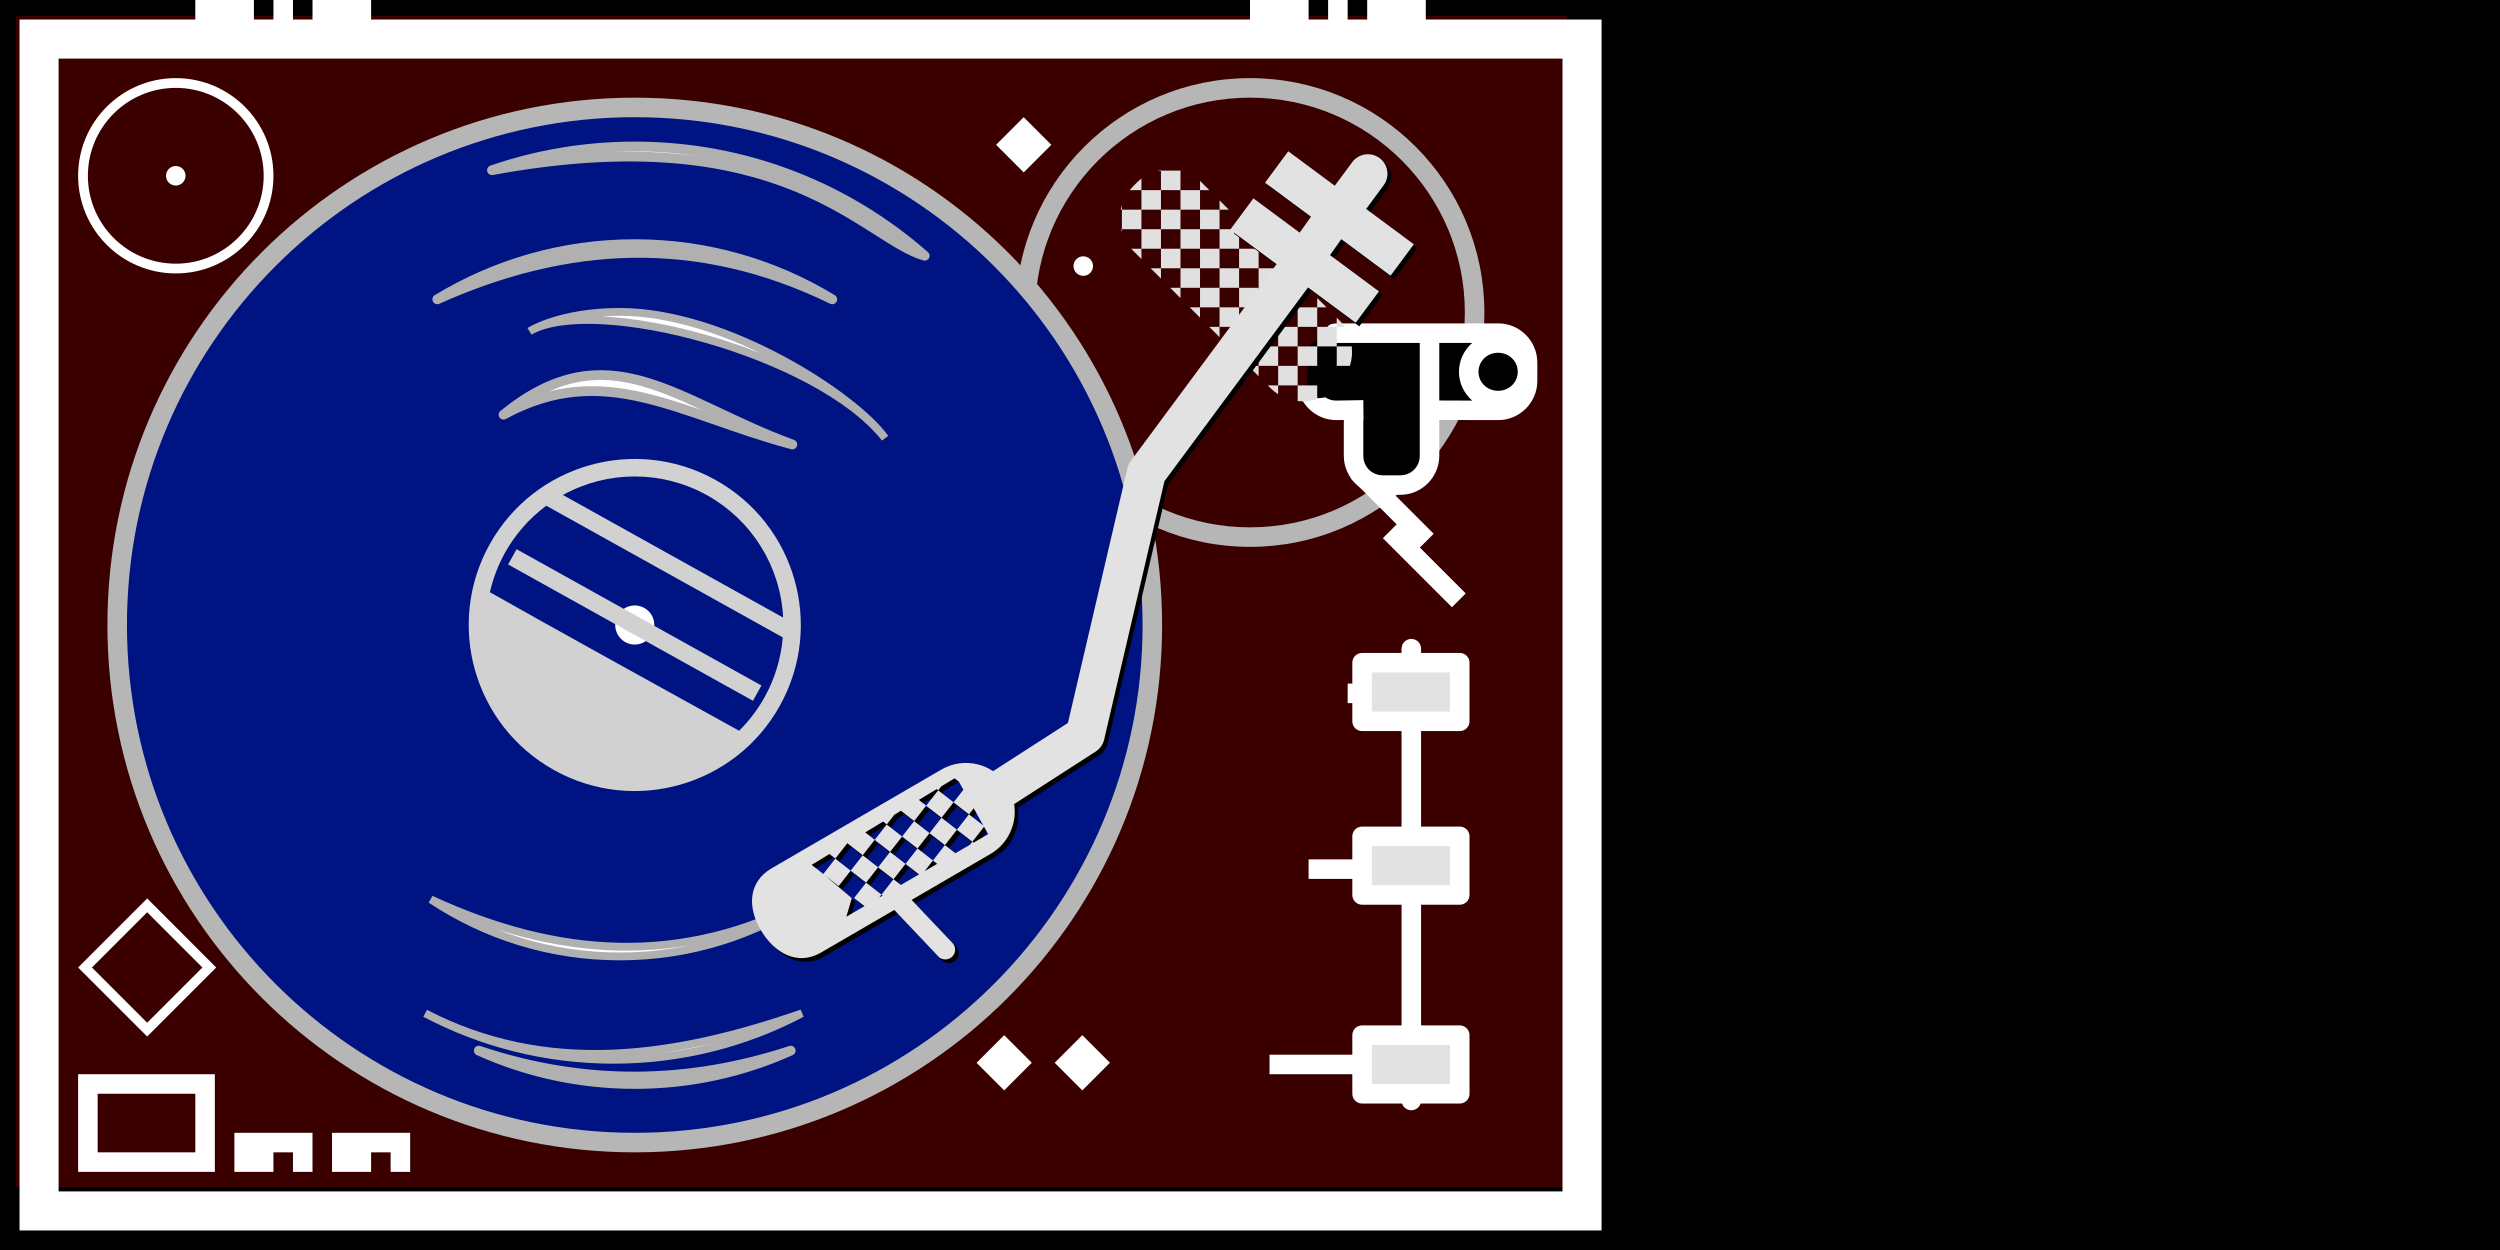
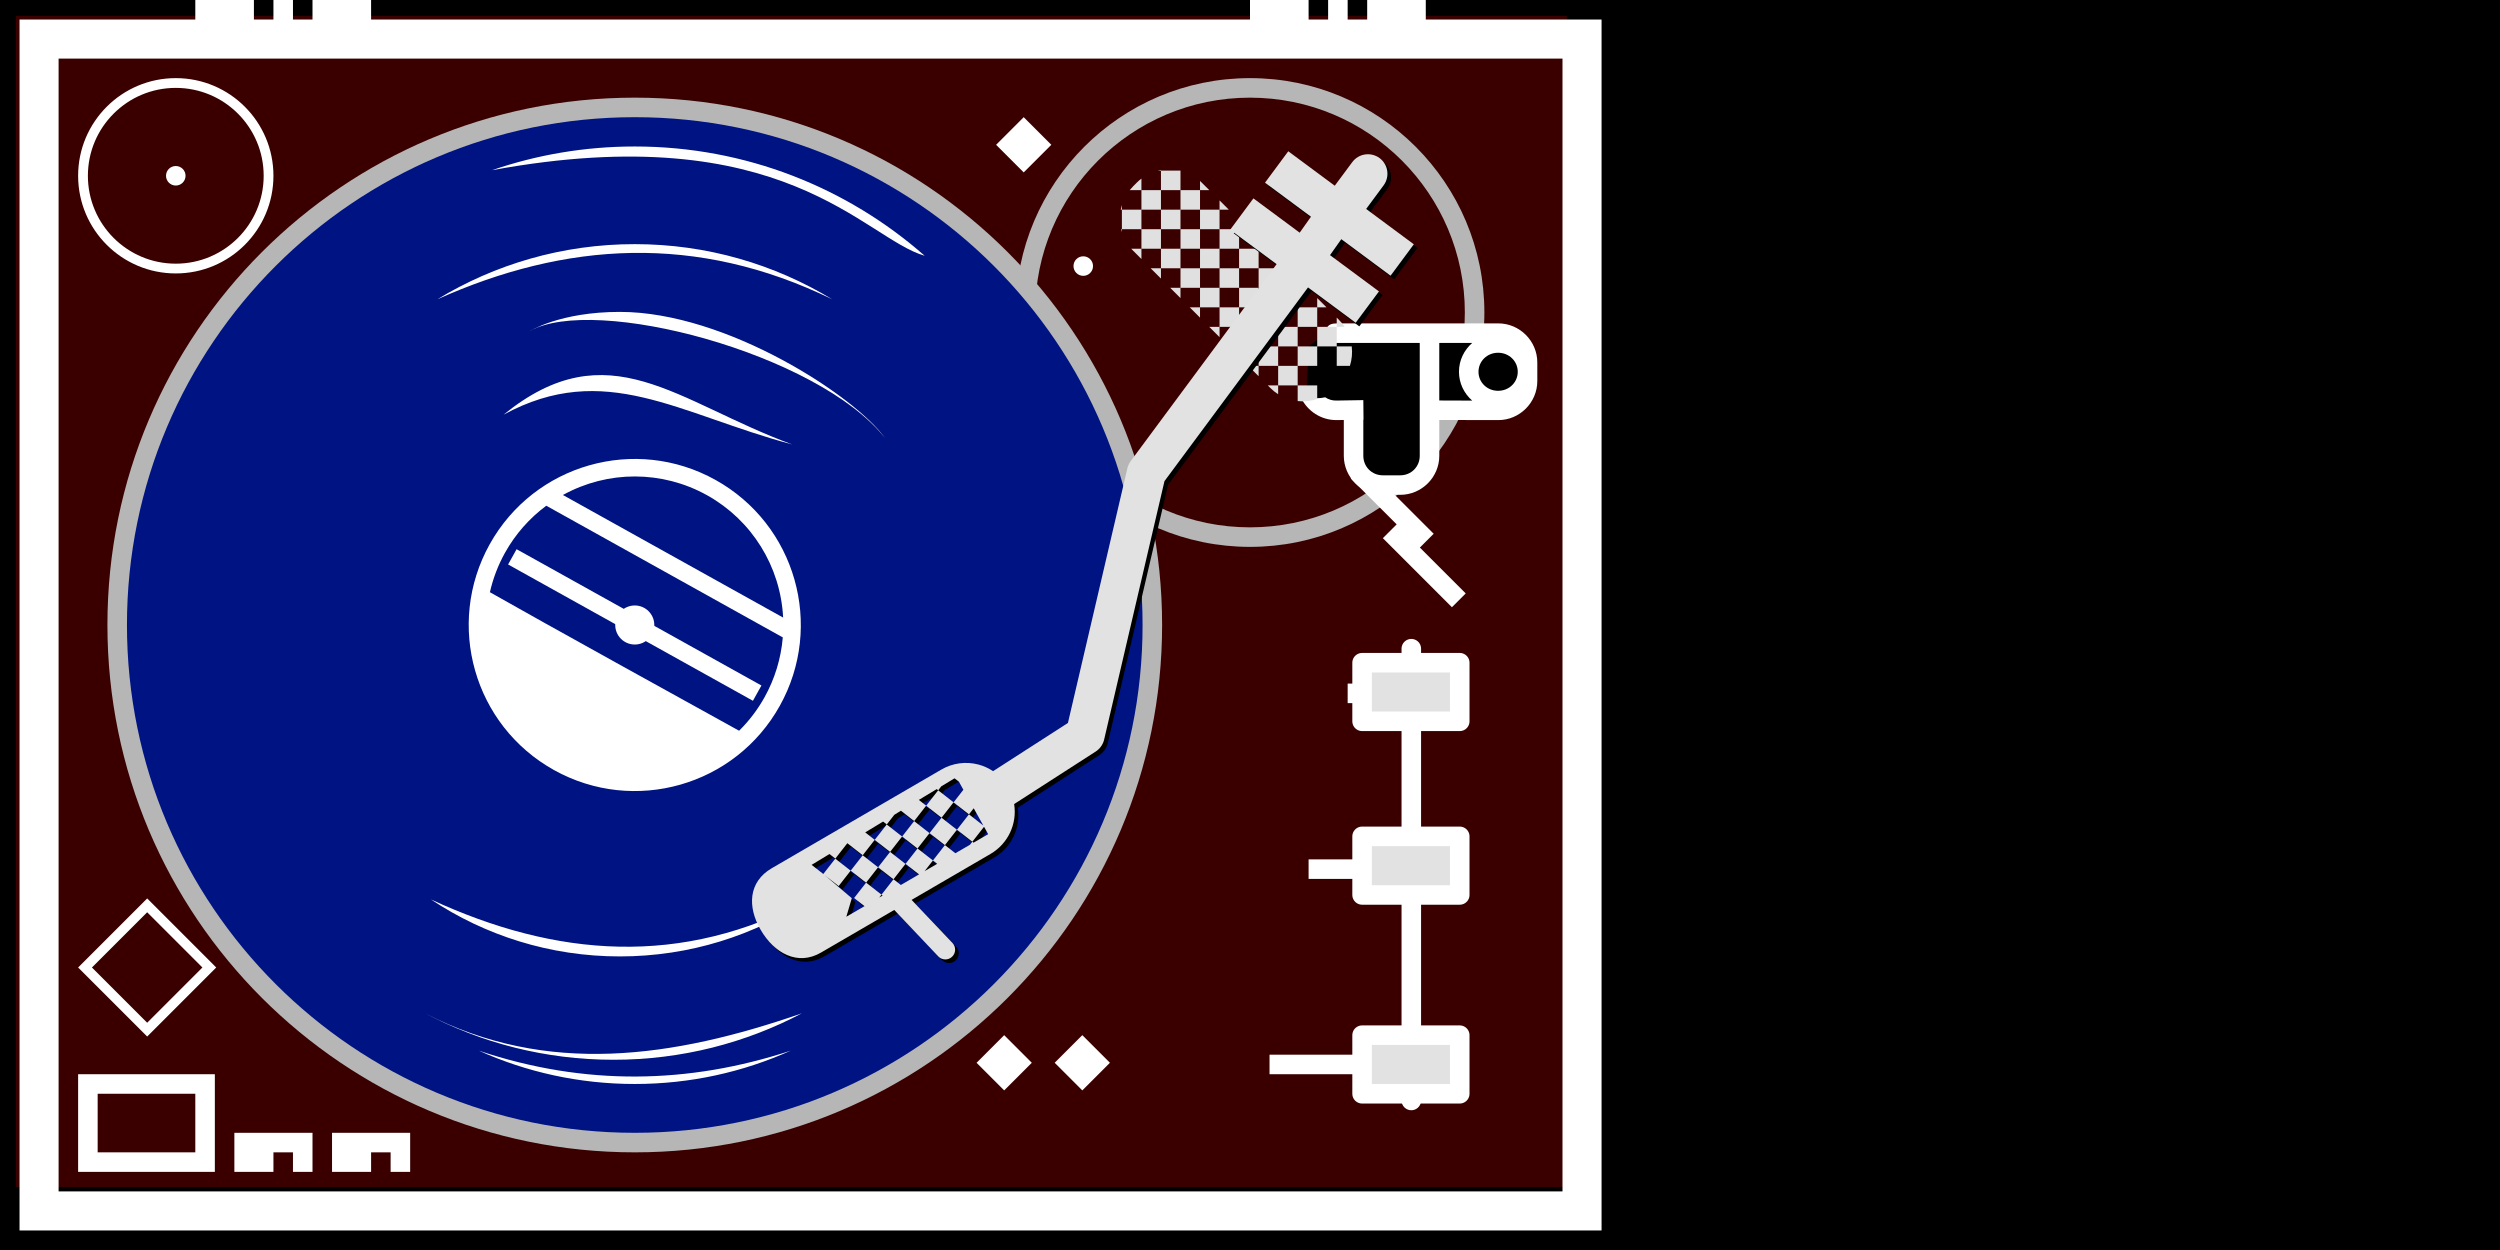
<svg xmlns="http://www.w3.org/2000/svg" version="1.1" id="svg1" width="128" height="64" viewBox="0 0 128 64" xml:space="preserve">
  <rect style="fill:#000000;fill-opacity:1;stroke-linecap:square" id="background" width="128" height="64" x="0" y="0" />
  <rect style="fill:#3a0000;fill-opacity:1;stroke-linecap:square" id="rect3" width="79.41" height="59.963" x="0.81" y="0.81" />
  <path id="deckframe" style="fill:#ffffff;fill-opacity:1;stroke-linecap:round;stroke-linejoin:round;stroke-miterlimit:0" d="M 10,0 V 1 H 1 V 63 H 82 V 1 H 73 V 0 H 70 V 1 H 69 V 0 H 68 V 1 H 67 V 0 H 64 V 1 H 19 V 0 H 16 V 1 H 15 V 0 H 14 V 1 H 13 V 0 Z M 3,3 H 80 V 61 H 3 Z" />
  <path id="recordpuck" style="fill:#ffffff;fill-opacity:1;stroke-linecap:round;stroke-linejoin:round;stroke-miterlimit:0" d="M 9,4 A 5,5 0 0 0 4,9 5,5 0 0 0 9,14 5,5 0 0 0 14,9 5,5 0 0 0 9,4 Z M 9,4.5 A 4.5,4.5 0 0 1 13.5,9 4.5,4.5 0 0 1 9,13.5 4.5,4.5 0 0 1 4.5,9 4.5,4.5 0 0 1 9,4.5 Z m 0,4 A 0.5,0.5 0 0 0 8.5,9 0.5,0.5 0 0 0 9,9.5 0.5,0.5 0 0 0 9.5,9 0.5,0.5 0 0 0 9,8.5 Z" />
  <path id="powerbutton" style="fill:#ffffff;fill-opacity:1;stroke-linecap:round;stroke-linejoin:round;stroke-miterlimit:0" d="m 4,55 v 5 h 7 v -5 z m 1,1 h 5 v 3 H 5 Z m 7,2 v 2 h 2 v -1 h 1 v 1 h 1 v -2 z m 5,0 v 2 h 2 v -1 h 1 v 1 h 1 v -2 z" />
  <path id="faderunits" style="fill:#ffffff;fill-opacity:1;stroke-linecap:round;stroke-linejoin:round;stroke-miterlimit:0" d="m 69,35 v 1 h 1 v -1 z m -2,9 v 1 h 3 v -1 z m -2,10 v 1 h 5 v -1 z" />
  <rect style="fill:#ffffff;fill-opacity:1;stroke-width:1;stroke-linecap:round;stroke-linejoin:round;stroke-miterlimit:0" id="rightbutton01" width="2" height="2" x="-3.116" y="73.832" transform="matrix(0.7070534,-0.7071602,0.7070534,0.7071602,0,0)" />
  <path id="strobe" style="fill:#ffffff;fill-opacity:1;stroke-linecap:round;stroke-linejoin:round;stroke-miterlimit:0" d="M 4,49.536 7.536,53.071 11.071,49.536 7.536,46 Z m 0.707,0 2.828,-2.828 2.828,2.828 -2.828,2.828 z" />
  <rect style="fill:#ffffff;fill-opacity:1;stroke-width:1;stroke-linecap:round;stroke-linejoin:round;stroke-miterlimit:0" id="rightbutton02" width="2" height="2" x="-0.287" y="76.66" transform="matrix(0.7070534,-0.7071602,0.7070534,0.7071602,0,0)" />
  <rect style="fill:#ffffff;fill-opacity:1;stroke-width:1;stroke-linecap:round;stroke-linejoin:round;stroke-miterlimit:0" id="armrest" width="2" height="2" x="30.823" y="41.307" transform="matrix(0.7070534,-0.7071602,0.7070534,0.7071602,0,0)" />
  <circle style="fill:#b6b6b6;fill-opacity:1;stroke-linecap:round;stroke-linejoin:round;stroke-miterlimit:0" id="platter" cx="32.5" cy="32" r="27" />
  <path id="armboard" style="fill:#b6b6b6;fill-opacity:1;stroke-linecap:round;stroke-linejoin:round;stroke-miterlimit:0" d="M 64,4 A 12,12 0 0 0 52,16 12,12 0 0 0 64,28 12,12 0 0 0 76,16 12,12 0 0 0 64,4 Z m 0,1 A 11,11 0 0 1 75,16 11,11 0 0 1 64,27 11,11 0 0 1 53,16 11,11 0 0 1 64,5 Z" />
  <circle style="fill:#001382ff;fill-opacity:1;stroke-linecap:round;stroke-linejoin:round;stroke-miterlimit:0" id="vinyl" cx="32.5" cy="32" r="26" />
  <circle style="fill:#ffffff;fill-opacity:1;stroke-linecap:round;stroke-linejoin:round;stroke-miterlimit:0" id="spindle" cx="32.5" cy="32" r="1" />
-   <path id="animate-rotate-time-01" style="fill:#d1d1d1;fill-opacity:1;stroke-linecap:round;stroke-linejoin:round;stroke-miterlimit:0" transform="rotate({{seconds-angle}} 33.215 31.962)" d="M 36.635,24.573 A 8.5,8.5 0 0 0 25.073,27.865 8.5,8.5 0 0 0 28.365,39.427 8.5,8.5 0 0 0 39.927,36.135 8.5,8.5 0 0 0 36.635,24.573 Z m -0.435,0.782 a 7.605,7.605 0 0 1 3.896,6.265 L 28.821,25.344 a 7.605,7.605 0 0 1 7.378,0.011 z m -8.232,0.537 12.111,6.743 a 7.605,7.605 0 0 1 -0.934,3.064 7.605,7.605 0 0 1 -1.303,1.715 C 35.466,36.103 27.667,31.794 25.083,30.321 a 7.605,7.605 0 0 1 0.773,-2.02 7.605,7.605 0 0 1 2.113,-2.408 z m -1.518,2.227 -0.435,0.782 12.535,6.979 0.435,-0.782 z" />
+   <path id="animate-rotate-time-01" style="fill:#ffffff;fill-opacity:1;stroke-linecap:round;stroke-linejoin:round;stroke-miterlimit:0" transform="rotate({{seconds-angle}} 33.215 31.962)" d="M 36.635,24.573 A 8.5,8.5 0 0 0 25.073,27.865 8.5,8.5 0 0 0 28.365,39.427 8.5,8.5 0 0 0 39.927,36.135 8.5,8.5 0 0 0 36.635,24.573 Z m -0.435,0.782 a 7.605,7.605 0 0 1 3.896,6.265 L 28.821,25.344 a 7.605,7.605 0 0 1 7.378,0.011 z m -8.232,0.537 12.111,6.743 a 7.605,7.605 0 0 1 -0.934,3.064 7.605,7.605 0 0 1 -1.303,1.715 C 35.466,36.103 27.667,31.794 25.083,30.321 a 7.605,7.605 0 0 1 0.773,-2.02 7.605,7.605 0 0 1 2.113,-2.408 z m -1.518,2.227 -0.435,0.782 12.535,6.979 0.435,-0.782 z" />
  <g id="g28">
    <path id="armlift" style="fill:#ffffff;fill-opacity:1;stroke-linecap:round;stroke-linejoin:round;stroke-miterlimit:0" d="m 73.404,27.328 -0.707,0.707 2.348,2.348 -0.707,0.707 -3.536,-3.536 0.707,-0.707 -2.348,-2.348 0.707,-0.707 z" />
    <path style="fill:#000000;fill-opacity:1;stroke:none;stroke-linecap:round;stroke-linejoin:round;stroke-miterlimit:0;stroke-opacity:1" d="m 66.901,19.752 0.121,-2.048 0.743,-0.531 8.829,0.137 1.047,0.546 0.41,0.667 -0.076,1.183 -0.834,0.834 -3.853,0.41 -0.091,2.549 -0.258,0.759 -0.956,0.592 -1.76,-0.137 -0.819,-1.032 v -2.306 l -0.015,-0.455 h -1.578 z" id="path28" />
    <path id="tracking" style="baseline-shift:baseline;display:inline;overflow:visible;opacity:1;vector-effect:none;fill:#ffffff;stroke-linecap:round;stroke-linejoin:round;stroke-miterlimit:0;enable-background:accumulate;stop-color:#000000;stop-opacity:1" d="m 68.42,16.559 c -0.914,0 -0.366,1 0,1 h 4.271 v 5.777 c 0,0.563 -0.437,1 -1,1 h -0.889 c -0.563,0 -1,-0.437 -1,-1 v -1.85 h 0.01 l -0.01,-1 -1.383,0.023 c -0.213,0.004 -0.408,-0.059 -0.568,-0.168 -0.133,0.03 -0.273,0.047 -0.418,0.047 H 66.625 c 0.327,0.662 1.01,1.121 1.795,1.121 l 0.383,-0.006 v 1.832 c 0,1.099 0.901,2 2,2 h 0.889 c 1.099,0 2,-0.901 2,-2 v -1.832 l 3.018,0.006 c 1.099,0.002 2,-0.901 2,-2 v -0.475 -0.477 c 0,-1.099 -0.901,-2 -2,-2 z m 5.271,1 h 1.686 c -0.414,0.362 -0.678,0.889 -0.678,1.477 0,0.587 0.264,1.113 0.678,1.475 l -1.686,-0.006 z m 3.012,0.502 c 0.567,0 1.006,0.437 1.006,0.975 0,0.538 -0.439,0.973 -1.006,0.973 -0.567,0 -1.004,-0.435 -1.004,-0.973 0,-0.538 0.437,-0.975 1.004,-0.975 z" />
  </g>
  <path id="armboarddetail" style="baseline-shift:baseline;display:inline;overflow:visible;opacity:1;vector-effect:none;fill:#e0e0e0ff;stroke-linecap:round;stroke-linejoin:round;stroke-miterlimit:0;enable-background:accumulate;stop-color:#000000;stop-opacity:1" d="m 59.441,8.699 c -0.055,0.01 -0.11,0.021 -0.164,0.035 h 0.164 z m 0,0.035 v 1 h 1 v -1 z m 1,0 h 0.016 c -0.005,-0.001 -0.01,-0.003 -0.016,-0.004 z m 0,1 v 1 h 1 V 9.734 Z m 1,0 h 0.473 L 61.521,9.342 c -0.026,-0.026 -0.053,-0.051 -0.08,-0.076 z m 0,1 v 1 h 1 v -1 z m 1,0 h 0.473 l -0.473,-0.473 z m 0,1 v 1 h 1 v -1 z m 1,0 h 0.473 l -0.473,-0.473 z m 0,1 v 1 h 1 v -1 z m 1,0 h 0.473 l -0.473,-0.473 z m 0,1 v 1 h 1 v -1 z m 1,0 h 0.473 l -0.473,-0.473 z m 0,1 v 1 h 1 v -1 z m 1,0 h 0.473 l -0.473,-0.473 z m 0,1 v 1 h 1 v -1 z m 1,0 h 0.473 l -0.473,-0.473 z m 0,1 v 1 h 1 v -1 z m 1,0 h 0.404 c -0.086,-0.131 -0.186,-0.254 -0.301,-0.369 l -0.104,-0.104 z m 0,1 v 1 h 0.674 c 0.103,-0.323 0.134,-0.665 0.094,-1 z m -1,0 h -1 v 1 h 1 z m 0,1 C 0,0 0,0 67.441,18.734 Z m 0,1 h -1 v 0.801 c 0.335,0.036 0.677,5.4e-5 1,-0.107 z m -1,0 v -1 h -1 v 1 z m -1,0 h -0.529 l 0.131,0.131 c 0.123,0.123 0.257,0.231 0.398,0.32 z m 0,-1 v -1 h -1 v 1 z m -1,0 h -0.529 l 0.529,0.529 z m 0,-1 v -1 h -1 v 1 z m -1,0 h -0.529 l 0.529,0.529 z m 0,-1 v -1 h -1 v 1 z m -1,0 h -0.529 l 0.529,0.529 z m 0,-1 v -1 h -1 v 1 z m -1,0 h -0.529 l 0.529,0.529 z m 0,-1 v -1 h -1 v 1 z m -1,0 h -0.529 l 0.529,0.529 z m 0,-1 v -1 h -1 v 1 z m -1,0 h -0.529 l 0.529,0.529 z m 0,-1 v -1 h -1 v 1 z m -1,0 h -0.523 c 0.033,0.037 0.068,0.074 0.104,0.109 l 0.42,0.42 z m 0,-1 v -1 h -1 v 1 z m -1,0 h -0.039 c 0.012,0.049 0.024,0.097 0.039,0.145 z m 0,-1 V 10.498 c -0.024,0.078 -0.045,0.156 -0.061,0.236 z m 1,0 h 1 V 9.734 h -1 z m 0,-1 V 9.143 c -0.079,0.061 -0.156,0.127 -0.229,0.199 l -0.193,0.193 c -0.064,0.064 -0.123,0.13 -0.178,0.199 z m 1,1 v 1 h 1 v -1 z m 1,1 v 1 h 1 v -1 z m 1,1 v 1 h 1 v -1 z m 1,1 v 1 h 1 v -1 z m 1,1 v 1 h 1 v -1 z m 1,1 v 1 h 1 v -1 z m 1,1 v 1 h 1 v -1 z" />
  <circle style="fill:#ffffff;fill-opacity:1;stroke:none;stroke-linecap:round;stroke-linejoin:round;stroke-miterlimit:0;stroke-opacity:1" id="armboarddetail2" cx="55.463" cy="13.623" r="0.5" />
  <circle style="fill:#ffffff;fill-opacity:1;stroke:none;stroke-linecap:round;stroke-linejoin:round;stroke-miterlimit:0;stroke-opacity:1" id="circle29" cx="64.565" cy="15.565" r="0.5" />
-   <path id="vinyl-blink-01" style="fill:#ffff;fill-opacity:{{blink-even}};stroke:#b0b0b0;stroke-opacity:{{blink-odd}};stroke-width:0.4;stroke-dasharray:none" d="m 31.735,15.969 c -3.074,0 -4.623,0.991 -4.623,0.991 3.288,-1.903 14.791,1.136 18.203,5.473 C 43.818,20.316 37.212,15.969 31.735,15.969 Z m -9.676,30.08 c 2.772,1.844 6.099,2.92 9.676,2.92 3.577,0 6.905,-1.076 9.678,-2.92 -6.514,3.493 -12.955,2.962 -19.354,0 z m -0.293,5.832 c 2.873,1.517 6.157,2.379 9.645,2.379 3.487,0 6.774,-0.862 9.646,-2.379 -6.573,2.28 -13.062,3.225 -19.291,0 z" />
+   <path id="vinyl-blink-01" style="fill:#ffff;fill-opacity:{{blink-even}}" d="m 31.735,15.969 c -3.074,0 -4.623,0.991 -4.623,0.991 3.288,-1.903 14.791,1.136 18.203,5.473 C 43.818,20.316 37.212,15.969 31.735,15.969 Z m -9.676,30.08 c 2.772,1.844 6.099,2.92 9.676,2.92 3.577,0 6.905,-1.076 9.678,-2.92 -6.514,3.493 -12.955,2.962 -19.354,0 z m -0.293,5.832 c 2.873,1.517 6.157,2.379 9.645,2.379 3.487,0 6.774,-0.862 9.646,-2.379 -6.573,2.28 -13.062,3.225 -19.291,0 z" />
  <g id="progress-arc" transform="rotate({{progress-arc}}, 64.79565,15.56821)">
    <path id="armshadow" style="fill:#000000;fill-opacity:1;stroke:none;stroke-linecap:round;stroke-linejoin:round;stroke-miterlimit:0;stroke-opacity:1" d="M 70.819,8.279 C 70.376,7.951 69.75,8.044 69.421,8.486 l -0.896,1.208 -2.38,-1.764 -1.191,1.608 2.353,1.743 -0.578,0.817 -2.37,-1.756 -1.19,1.606 2.378,1.762 -7.47,10.083 c -0.081,0.11 -0.139,0.235 -0.17,0.367 l -3.044,13.04 -3.833,2.469 c -0.23,-0.154 -0.483,-0.269 -0.75,-0.34 -0.641,-0.169 -1.323,-0.076 -1.896,0.257 l -8.683,5.051 c -1.193,0.695 -1.264,1.965 -0.569,3.158 0.694,1.193 1.891,1.858 3.084,1.164 l 3.755,-2.185 2.254,2.379 c 0.19,0.2 0.506,0.208 0.706,0.019 0.201,-0.19 0.21,-0.507 0.02,-0.708 l -2.092,-2.205 4.038,-2.351 c 0.893,-0.519 1.375,-1.535 1.212,-2.555 l 4.176,-2.689 c 0.218,-0.141 0.373,-0.361 0.432,-0.614 l 3.089,-13.231 7.349,-9.918 2.441,1.809 1.191,-1.605 -2.505,-1.857 0.578,-0.817 2.522,1.87 1.191,-1.608 -2.441,-1.809 0.893,-1.208 c 0.329,-0.443 0.236,-1.069 -0.207,-1.398 z m -21.761,31.756 0.223,0.174 0.229,0.412 -0.502,0.644 0.788,0.615 0.243,-0.311 0.493,0.885 -0.736,-0.575 -0.615,0.788 0.788,0.615 0.599,-0.767 0.211,0.38 -0.748,0.434 -0.062,-0.048 -0.121,0.155 -0.748,0.434 -0.534,-0.417 -0.615,0.788 0.219,0.171 -0.645,0.376 0.427,-0.547 -0.788,-0.615 -0.615,0.788 0.691,0.54 -0.931,0.542 -0.376,-0.293 -0.615,0.788 0.06,0.047 -0.177,0.102 0.117,-0.149 -0.788,-0.615 -0.615,0.788 0.533,0.416 -0.931,0.542 0.281,-0.949 -1.459,-1.239 -0.599,-0.468 0.914,-0.555 0.3,0.234 0.615,-0.788 0.788,0.615 0.615,-0.788 -0.488,-0.381 0.916,-0.554 0.188,0.147 0.386,-0.494 0.34,-0.208 0.677,0.529 0.615,-0.788 -0.377,-0.294 0.916,-0.554 0.077,0.06 0.157,-0.202 z m -0.839,0.614 -0.615,0.788 0.788,0.615 0.615,-0.788 z m 0.173,1.404 -0.615,0.788 0.788,0.615 0.615,-0.788 z m -0.615,0.788 -0.788,-0.615 -0.615,0.788 0.788,0.615 z m -1.404,0.173 -0.788,-0.615 -0.615,0.788 0.788,0.615 z m -0.615,0.788 -0.615,0.788 0.788,0.615 0.615,-0.788 z m -0.615,0.788 -0.788,-0.615 -0.615,0.788 0.788,0.615 z m -1.404,0.173 -0.788,-0.615 -0.615,0.788 0.788,0.615 z m -0.615,0.788 0.788,0.615 z" />
    <path id="arm" style="fill:#e2e2e2;fill-opacity:1;stroke:none;stroke-linecap:round;stroke-linejoin:round;stroke-miterlimit:0;stroke-opacity:1" d="M 70.634,8.094 C 70.191,7.766 69.565,7.858 69.236,8.301 l -0.896,1.208 -2.38,-1.764 -1.191,1.608 2.353,1.743 -0.578,0.817 -2.37,-1.756 -1.19,1.606 2.378,1.762 -7.47,10.083 c -0.081,0.11 -0.139,0.235 -0.17,0.367 l -3.044,13.04 -3.833,2.469 c -0.23,-0.154 -0.483,-0.269 -0.75,-0.34 -0.641,-0.169 -1.323,-0.076 -1.896,0.257 l -8.683,5.051 c -1.193,0.695 -1.264,1.965 -0.569,3.158 0.694,1.193 1.891,1.858 3.084,1.164 l 3.755,-2.185 2.254,2.379 c 0.19,0.2 0.506,0.208 0.706,0.019 0.201,-0.19 0.21,-0.507 0.02,-0.708 l -2.092,-2.205 4.038,-2.351 c 0.893,-0.519 1.375,-1.535 1.212,-2.555 l 4.176,-2.689 c 0.218,-0.141 0.373,-0.361 0.432,-0.614 l 3.089,-13.231 7.349,-9.918 2.441,1.809 1.191,-1.605 -2.505,-1.857 0.578,-0.817 2.522,1.87 1.191,-1.608 -2.441,-1.809 0.893,-1.208 c 0.329,-0.443 0.236,-1.069 -0.207,-1.398 z m -21.761,31.756 0.223,0.174 0.229,0.412 -0.502,0.644 0.788,0.615 0.243,-0.311 0.493,0.885 -0.736,-0.575 -0.615,0.788 0.788,0.615 0.599,-0.767 0.211,0.38 -0.748,0.434 -0.062,-0.048 -0.121,0.155 -0.748,0.434 -0.534,-0.417 -0.615,0.788 0.219,0.171 -0.645,0.376 0.427,-0.547 -0.788,-0.615 -0.615,0.788 0.691,0.54 -0.931,0.542 -0.376,-0.293 -0.615,0.788 0.06,0.047 -0.177,0.102 0.117,-0.149 -0.788,-0.615 -0.615,0.788 0.533,0.416 -0.931,0.542 0.281,-0.949 -1.459,-1.239 -0.599,-0.468 0.914,-0.555 0.3,0.234 0.615,-0.788 0.788,0.615 0.615,-0.788 -0.488,-0.381 0.916,-0.554 0.188,0.147 0.386,-0.494 0.34,-0.208 0.677,0.529 0.615,-0.788 -0.377,-0.294 0.916,-0.554 0.077,0.06 0.157,-0.202 z m -0.839,0.614 -0.615,0.788 0.788,0.615 0.615,-0.788 z m 0.173,1.404 -0.615,0.788 0.788,0.615 0.615,-0.788 z m -0.615,0.788 -0.788,-0.615 -0.615,0.788 0.788,0.615 z m -1.404,0.173 -0.788,-0.615 -0.615,0.788 0.788,0.615 z m -0.615,0.788 -0.615,0.788 0.788,0.615 0.615,-0.788 z m -0.615,0.788 -0.788,-0.615 -0.615,0.788 0.788,0.615 z m -1.404,0.173 -0.788,-0.615 -0.615,0.788 0.788,0.615 z m -0.615,0.788 0.788,0.615 z" />
  </g>
  <path style="fill:#000000;fill-opacity:1;stroke:#ffffff;stroke-width:1;stroke-linecap:round;stroke-linejoin:round;stroke-miterlimit:0;stroke-dasharray:none;stroke-opacity:1" d="M 72.259,56.344 V 33.213" id="path759" />
  <rect style="fill:#e2e2e2;fill-opacity:{{level-switch-01}};stroke:#ffffff;stroke-width:1;stroke-linecap:round;stroke-linejoin:round;stroke-miterlimit:0;stroke-dasharray:none;stroke-opacity:{{level-switch-01}}" id="level-03-mutex" width="5" height="3" x="69.739" y="33.931" />
  <rect style="fill:#e2e2e2;fill-opacity:{{level-switch-02}};stroke:#ffffff;stroke-width:1;stroke-linecap:round;stroke-linejoin:round;stroke-miterlimit:0;stroke-dasharray:none;stroke-opacity:{{level-switch-02}}" id="level-02-mutex" width="5" height="3" x="69.739" y="42.821" />
  <rect style="fill:#e2e2e2;fill-opacity:{{level-switch-03}};stroke:#ffffff;stroke-width:1;stroke-linecap:round;stroke-linejoin:round;stroke-miterlimit:0;stroke-dasharray:none;stroke-opacity:{{level-switch-03}}" id="level-01-mutex" width="5" height="3" x="69.739" y="53.001" />
-   <path id="ripple-even" transform="rotate({{ripple-even}} 33.215 31.962)" style="fill:#ffffff;;stroke:#b0b0b0;stroke-width:0.5;stroke-linecap:round;stroke-linejoin:round;stroke-miterlimit:0;fill-opacity:{{ripple-even}};stroke-opacity:{{ripple-odd}}" d="m 32.499,7.5 c -2.559,0 -5.018,0.427 -7.311,1.215 14.961,-2.76 19.049,3.492 22.156,4.381 C 43.382,9.613 38.185,7.5 32.499,7.5 Z m 8.069,15.258 c -5.921,-2.167 -9.402,-5.896 -14.788,-1.525 5.185,-2.821 8.969,-0.03 14.788,1.525 z" />
-   <path id="ripple-odd" transform="rotate({{ripple-odd}} 33.215 31.962)" style="fill:#ffffff;fill-opacity:{{ripple-odd}};stroke:#b0b0b0;stroke-width:0.5;stroke-linecap:round;stroke-linejoin:round;stroke-miterlimit:0;stroke-opacity:{{ripple-even}}" d="m 32.499,12.5 c -3.701,0 -7.162,1.033 -10.111,2.826 6.56,-2.942 13.273,-3.393 20.223,0 C 39.661,13.533 36.2,12.5 32.499,12.5 Z m -7.986,41.293 c 2.438,1.097 5.142,1.707 7.986,1.707 2.845,0 5.549,-0.61 7.986,-1.707 -5.229,1.718 -10.547,1.817 -15.973,0 z" />
+   <path id="ripple-even" transform="rotate({{ripple-even}} 33.215 31.962)" style="fill:#ffffff;fill-opacity:{{ripple-even}}" d="m 32.499,7.5 c -2.559,0 -5.018,0.427 -7.311,1.215 14.961,-2.76 19.049,3.492 22.156,4.381 C 43.382,9.613 38.185,7.5 32.499,7.5 Z m 8.069,15.258 c -5.921,-2.167 -9.402,-5.896 -14.788,-1.525 5.185,-2.821 8.969,-0.03 14.788,1.525 z" />
+   <path id="ripple-odd" transform="rotate({{ripple-odd}} 33.215 31.962)" style="fill:#ffffff;fill-opacity:{{ripple-odd}}" d="m 32.499,12.5 c -3.701,0 -7.162,1.033 -10.111,2.826 6.56,-2.942 13.273,-3.393 20.223,0 C 39.661,13.533 36.2,12.5 32.499,12.5 Z m -7.986,41.293 c 2.438,1.097 5.142,1.707 7.986,1.707 2.845,0 5.549,-0.61 7.986,-1.707 -5.229,1.718 -10.547,1.817 -15.973,0 z" />
</svg>
